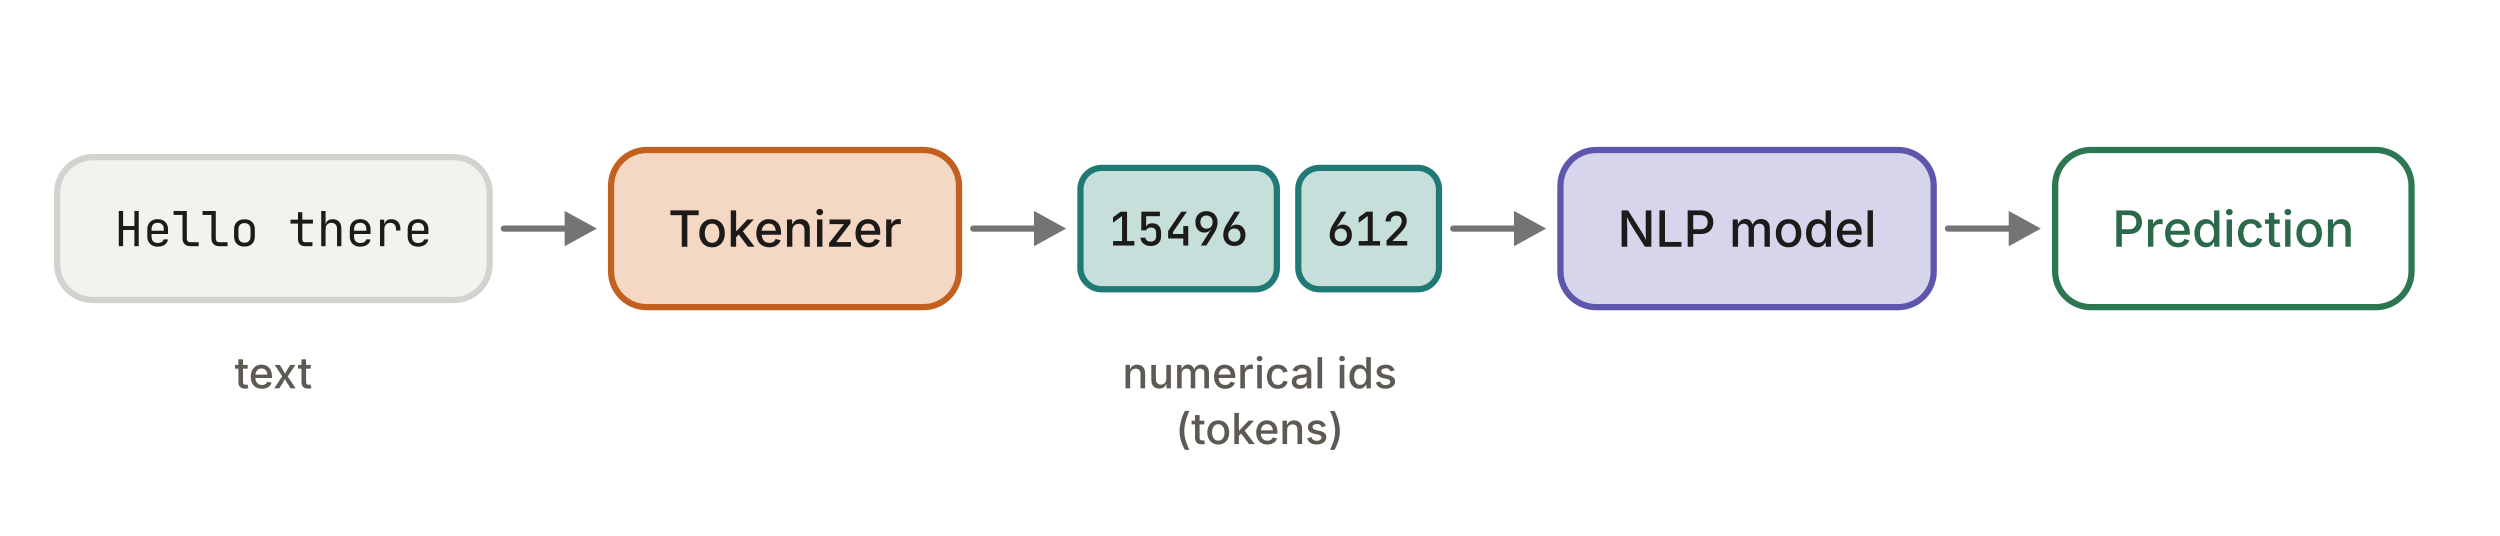
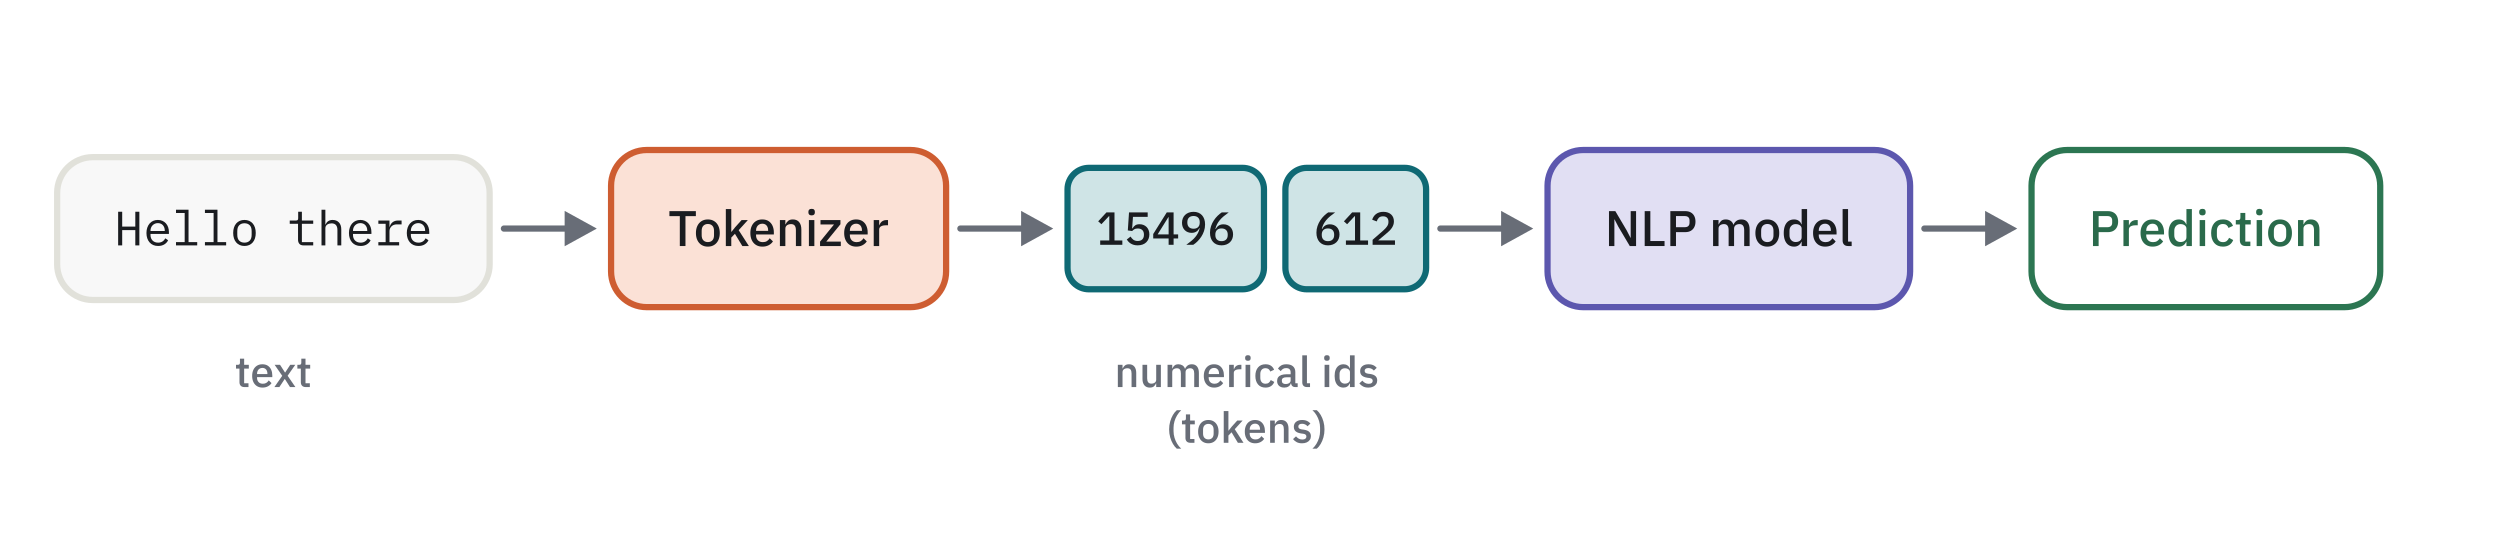
<svg xmlns="http://www.w3.org/2000/svg" width="700" height="150" viewBox="0 0 700 150" role="img" aria-label="How text reaches an NLP model: the text 'Hello there' goes into the tokenizer, which outputs the numerical ids (tokens) 15496 and 612; the NLP model turns them into a prediction.">
  <defs>
-     <path id="g-mono400-H" d="M93 0V730H183V418H417V730H507V0H417V336H183V0Z" />
-     <path id="g-mono400-e" d="M300 -10Q235 -10 186.5 16Q138 42 111.5 89.5Q85 137 85 200V350Q85 414 111.5 461Q138 508 186.5 534Q235 560 300 560Q365 560 413.5 534Q462 508 488.5 461Q515 414 515 350V253H173V200Q173 135 206 100.5Q239 66 300 66Q352 66 384 84.5Q416 103 423 140H513Q504 71 445.5 30.5Q387 -10 300 -10ZM427 313V350Q427 415 394.5 450Q362 485 300 485Q239 485 206 450Q173 415 173 350V321H434Z" />
-     <path id="g-mono400-h" d="M92 0V730H182V550V445H201L182 424Q182 489 221 524.5Q260 560 329 560Q412 560 461 509Q510 458 510 370V0H420V360Q420 419 388.5 451.5Q357 484 303 484Q247 484 214.5 449Q182 414 182 350V0Z" />
-     <path id="g-mono400-l" d="M375 0Q327 0 291 19Q255 38 235 73Q215 108 215 155V648H30V730H305V155Q305 121 324 101.5Q343 82 375 82H550V0Z" />
-     <path id="g-mono400-o" d="M300 -8Q234 -8 186 17Q138 42 111.5 89.5Q85 137 85 202V348Q85 414 111.5 461Q138 508 186 533Q234 558 300 558Q366 558 414 533Q462 508 488.5 461Q515 414 515 349V202Q515 137 488.5 89.5Q462 42 414 17Q366 -8 300 -8ZM300 72Q359 72 392 105Q425 138 425 202V348Q425 412 392 445Q359 478 300 478Q242 478 208.5 445Q175 412 175 348V202Q175 138 208.5 105Q242 72 300 72Z" />
-     <path id="g-mono400-r" d="M111 0V550H199V445H220L191 380Q191 469 229.5 514.5Q268 560 344 560Q431 560 482.5 505.5Q534 451 534 358V325H444V350Q444 415 412.5 449.5Q381 484 323 484Q266 484 233.5 449Q201 414 201 350V0Z" />
-     <path id="g-mono400-t" d="M360 0Q289 0 249.5 38Q210 76 210 145V468H55V550H210V705H300V550H520V468H300V145Q300 82 360 82H510V0Z" />
-     <path id="g-mono500-five" d="M298 -10Q203 -10 144 38.5Q85 87 78 169H185Q190 129 219 107Q248 85 299 85Q356 85 385.5 115.5Q415 146 415 201V272Q415 328 386 358.5Q357 389 300 389Q264 389 238 372.5Q212 356 200 327H93L98 730H496V632H201L199 405H227L198 379Q198 426 235 453Q272 480 334 480Q423 480 472.5 425.5Q522 371 522 272V201Q522 104 463 47Q404 -10 298 -10Z" />
-     <path id="g-mono500-four" d="M400 0V152H73V314L357 730H477L177 288V249H400V420H507V0Z" />
-     <path id="g-mono500-nine" d="M177 0 389 336 384 339Q364 310 330.5 294.5Q297 279 256 279Q197 279 153 307Q109 335 85 386Q61 437 61 505Q61 576 91 628.5Q121 681 174.5 710.5Q228 740 299 740Q371 740 425 710Q479 680 509 626Q539 572 539 500Q539 447 522.5 392Q506 337 475 287L297 0ZM300 363Q360 363 396 402Q432 441 432 505Q432 569 396 608Q360 647 300 647Q240 647 204 608Q168 569 168 505Q168 441 204 402Q240 363 300 363Z" />
-     <path id="g-mono500-one" d="M87 0V96H281V636L86 491V608L253 730H389V96H546V0Z" />
-     <path id="g-mono500-six" d="M301 -10Q229 -10 175 20Q121 50 91 104.5Q61 159 61 230Q61 284 77.5 338.5Q94 393 125 443L303 730H423L211 394L216 391Q236 420 269.5 435.5Q303 451 344 451Q403 451 447 423Q491 395 515 344.5Q539 294 539 225Q539 155 509 102Q479 49 426 19.5Q373 -10 301 -10ZM300 83Q360 83 396 122Q432 161 432 225Q432 289 396 328Q360 367 300 367Q240 367 204 328Q168 289 168 225Q168 161 204 122Q240 83 300 83Z" />
-     <path id="g-mono500-two" d="M85 0V107L311 340Q363 394 387.5 437.5Q412 481 412 524Q412 580 381.5 612Q351 644 298 644Q240 644 206.5 610.5Q173 577 173 519H65Q67 587 96 636.5Q125 686 177 713Q229 740 299 740Q366 740 416 714Q466 688 493 641Q520 594 520 530Q520 465 486.5 403Q453 341 377 265L212 98H531V0Z" />
-     <path id="g-sans500-L" d="M165 0V1490H393V196H1068V0Z" />
-     <path id="g-sans500-N" d="M165 0V1490H428L989 603Q1017 559 1052 498Q1087 437 1126 360.5Q1165 284 1203 194H1175Q1166 279 1161.5 362.5Q1157 446 1155 519Q1153 592 1153 642V1490H1384V0H1120L617 793Q577 858 538.5 924Q500 990 453.5 1076.5Q407 1163 340 1287H376Q381 1177 386 1081.5Q391 986 393.5 912.5Q396 839 396 795V0Z" />
-     <path id="g-sans500-P" d="M165 0V1490H699Q871 1490 986 1426Q1101 1362 1158 1253Q1215 1144 1215 1006Q1215 868 1157.5 758.5Q1100 649 985 585.5Q870 522 697 522H332V715H675Q785 715 853 753Q921 791 952.5 857Q984 923 984 1006Q984 1090 952.5 1155.5Q921 1221 852.5 1258Q784 1295 673 1295H393V0Z" />
-     <path id="g-sans500-T" d="M90 1294V1490H1247V1294H784V0H555V1294Z" />
-     <path id="g-sans500-a" d="M461 -25Q355 -25 269 14.5Q183 54 133 130Q83 206 83 316Q83 411 119.5 472Q156 533 218.5 569Q281 605 357.5 623Q434 641 513 650Q612 662 674 669.5Q736 677 765.5 694.5Q795 712 795 751V757Q795 820 771 863Q747 906 699.5 929.5Q652 953 581 953Q508 953 455.5 930.5Q403 908 370.5 873Q338 838 322 800L115 854Q153 954 224 1015Q295 1076 387 1104Q479 1132 577 1132Q645 1132 721 1116Q797 1100 864 1058Q931 1016 973 940Q1015 864 1015 742V0H802V153H791Q769 110 726 69Q683 28 617.5 1.5Q552 -25 461 -25ZM510 152Q600 152 664 187Q728 222 762 280Q796 338 796 403V546Q784 534 750.5 524.5Q717 515 674 507.5Q631 500 591 495Q551 490 525 487Q463 479 411.5 460Q360 441 329.5 406Q299 371 299 313Q299 260 326.5 224Q354 188 401 170Q448 152 510 152Z" />
-     <path id="g-sans500-c" d="M618 -23Q460 -23 343 49Q226 121 161 251Q96 381 96 553Q96 727 161 857.5Q226 988 343 1060Q460 1132 618 1132Q705 1132 781 1109.5Q857 1087 918.5 1044.5Q980 1002 1022.5 940.5Q1065 879 1086 802L877 752Q866 795 843 830.5Q820 866 787.5 892Q755 918 712.5 932Q670 946 619 946Q518 946 451.5 892.5Q385 839 352.5 750Q320 661 320 553Q320 446 352.5 357.5Q385 269 451.5 216Q518 163 619 163Q671 163 714 177.5Q757 192 791 218.5Q825 245 848 282.5Q871 320 881 365L1089 315Q1069 236 1026 173.5Q983 111 921.5 67Q860 23 783 0Q706 -23 618 -23Z" />
-     <path id="g-sans500-d" d="M564 -22Q428 -22 322 47.5Q216 117 156 246.5Q96 376 96 556Q96 738 157 867Q218 996 324 1064Q430 1132 564 1132Q668 1132 731.5 1097.5Q795 1063 831 1017Q867 971 886 936H898V1490H1118V0H904V175H886Q867 139 830 93Q793 47 729 12.5Q665 -22 564 -22ZM612 165Q706 165 770.5 215Q835 265 868.5 353.5Q902 442 902 558Q902 675 869 761.5Q836 848 771.5 896.5Q707 945 612 945Q515 945 450.5 894Q386 843 353.5 755.5Q321 668 321 558Q321 447 354 358Q387 269 452 217Q517 165 612 165Z" />
-     <path id="g-sans500-e" d="M630 -23Q465 -23 345 48Q225 119 160.5 248Q96 377 96 551Q96 723 159.5 854Q223 985 339 1058.5Q455 1132 611 1132Q707 1132 796 1100.5Q885 1069 956 1002Q1027 935 1068.5 828.5Q1110 722 1110 570V492H219V656H997L894 602Q894 705 862 783.5Q830 862 767.5 906Q705 950 611 950Q518 950 452 905Q386 860 351.5 786.5Q317 713 317 626V514Q317 399 356.5 319.5Q396 240 467 199.5Q538 159 632 159Q694 159 744 176.5Q794 194 830.5 229.5Q867 265 886 317L1093 268Q1066 182 1002.5 116Q939 50 844.5 13.5Q750 -23 630 -23Z" />
-     <path id="g-sans500-i" d="M148 0V1118H368V0ZM259 1289Q202 1289 161.5 1327Q121 1365 121 1419Q121 1474 161.5 1512Q202 1550 259 1550Q316 1550 357 1512Q398 1474 398 1419Q398 1365 357 1327Q316 1289 259 1289Z" />
-     <path id="g-sans500-k" d="M351 377V646H388L829 1118H1093L588 577H551ZM148 0V1490H368V0ZM852 0 455 528 607 684 1124 0Z" />
-     <path id="g-sans500-l" d="M368 1490V0H148V1490Z" />
-     <path id="g-sans500-m" d="M148 0V1118H357L363 859H346Q370 954 420 1015Q470 1076 537 1106.5Q604 1137 677 1137Q799 1137 874 1061.5Q949 986 975 851H947Q969 943 1023 1007Q1077 1071 1153.5 1104Q1230 1137 1317 1137Q1416 1137 1496.5 1094Q1577 1051 1624 966Q1671 881 1671 754V0H1451V732Q1451 844 1388.5 894Q1326 944 1241 944Q1172 944 1122 915Q1072 886 1045 834.5Q1018 783 1018 716V0H801V746Q801 836 743.5 890Q686 944 597 944Q536 944 483.5 915.5Q431 887 399.5 831.5Q368 776 368 695V0Z" />
-     <path id="g-sans500-n" d="M368 662V0H148V1118H358L360 844H337Q386 994 479 1063Q572 1132 704 1132Q818 1132 903 1084Q988 1036 1036 942.5Q1084 849 1084 710V0H864V683Q864 804 801 872Q738 940 628 940Q554 940 495 907.5Q436 875 402 813Q368 751 368 662Z" />
-     <path id="g-sans500-o" d="M618 -23Q461 -23 343.5 49Q226 121 161 251Q96 381 96 553Q96 727 161 857.5Q226 988 343.5 1060Q461 1132 618 1132Q776 1132 893.5 1060Q1011 988 1076 857.5Q1141 727 1141 553Q1141 381 1076 251Q1011 121 893.5 49Q776 -23 618 -23ZM618 163Q720 163 786.5 216.5Q853 270 885.5 358.5Q918 447 918 553Q918 660 885.5 749.5Q853 839 786.5 892.5Q720 946 618 946Q517 946 451 892.5Q385 839 352.5 750Q320 661 320 553Q320 447 352.5 358.5Q385 270 451 216.5Q517 163 618 163Z" />
-     <path id="g-sans500-parenleft" d="M202 607Q202 771 235.5 949.5Q269 1128 327 1293.5Q385 1459 460 1581H669Q594 1425 539 1255.5Q484 1086 455 920Q426 754 426 607Q426 475 451.5 340Q477 205 531 53.5Q585 -98 669 -279H460Q333 -64 267.5 161Q202 386 202 607Z" />
-     <path id="g-sans500-parenright" d="M86 -279Q173 -94 226.5 58.5Q280 211 305 345Q330 479 330 607Q330 754 300.5 920Q271 1086 216.5 1255.5Q162 1425 86 1581H296Q371 1459 429.5 1293.5Q488 1128 521 949Q554 770 554 607Q554 383 487.5 158Q421 -67 296 -279Z" />
-     <path id="g-sans500-r" d="M148 0V1118H361V938H373Q404 1030 481 1082Q558 1134 656 1134Q677 1134 704 1132.5Q731 1131 749 1128V918Q737 922 703 926Q669 930 634 930Q558 930 497 898Q436 866 402 809.5Q368 753 368 679V0Z" />
-     <path id="g-sans500-s" d="M549 -23Q428 -23 333.5 12Q239 47 178.5 115.5Q118 184 98 283L305 326Q328 239 391 197Q454 155 551 155Q657 155 720 199.5Q783 244 783 306Q783 360 744.5 395Q706 430 626 447L438 490Q282 525 206 602Q130 679 130 799Q130 899 186 974Q242 1049 339 1090.5Q436 1132 563 1132Q684 1132 770 1097Q856 1062 909.5 999Q963 936 986 853L789 810Q768 869 716 913.5Q664 958 565 958Q474 958 413 917Q352 876 352 813Q352 757 392.5 722.5Q433 688 525 667L705 627Q860 592 935 517Q1010 442 1010 325Q1010 223 951.5 144.5Q893 66 789.5 21.5Q686 -23 549 -23Z" />
-     <path id="g-sans500-t" d="M626 1118V939H20V1118ZM183 1384H403V302Q403 235 431.5 203.5Q460 172 525 172Q542 172 570 176Q598 180 618 184L657 8Q622 -4 582 -9.5Q542 -15 503 -15Q351 -15 267 63.5Q183 142 183 284Z" />
-     <path id="g-sans500-u" d="M529 -14Q415 -14 329 34Q243 82 195.5 176Q148 270 148 408V1118H368V435Q368 314 431.5 246Q495 178 604 178Q679 178 737.5 210.5Q796 243 830 305.5Q864 368 864 456V1118H1084V0H874L873 274H894Q845 122 751 54Q657 -14 529 -14Z" />
-     <path id="g-sans500-x" d="M57 0 496 659 495 489 80 1118H328L454 914Q506 830 545.5 753Q585 676 626 604H525Q568 676 604 753Q640 830 694 914L823 1118H1067L648 483V648L1084 0H837L687 238Q635 321 596 396Q557 471 516 541H618Q578 471 542 396Q506 321 454 238L302 0Z" />
-     <path id="g-sans500-z" d="M124 0V150L726 916V926H143V1118H1001V956L422 202V192H1021V0Z" />
+     <path id="g-mono400-H" d="M436 317H164V0H80V698H164V390H436V698H520V0H436Z" />
+     <path id="g-mono400-e" d="M309 -12Q253 -12 208.5 7Q164 26 132.5 61.5Q101 97 84 146.5Q67 196 67 257Q67 319 84.5 369Q102 419 133 454.5Q164 490 207.5 509Q251 528 304 528Q356 528 398.5 509Q441 490 471 456.5Q501 423 517 377Q533 331 533 276V238H151V214Q151 180 162 151Q173 122 193.5 101Q214 80 243.5 68.5Q273 57 309 57Q361 57 399 81Q437 105 457 147L516 107Q493 55 439.5 21.5Q386 -12 309 -12ZM304 462Q271 462 243 450Q215 438 194.5 417Q174 396 162.5 367.5Q151 339 151 305V298H447V309Q447 343 436.5 371Q426 399 407.5 419.5Q389 440 362.5 451Q336 462 304 462Z" />
+     <path id="g-mono400-h" d="M98 740H178V432H182Q190 451 202 468.5Q214 486 231.5 499Q249 512 273 520Q297 528 329 528Q410 528 459 476.5Q508 425 508 331V0H428V317Q428 388 397 422.5Q366 457 306 457Q282 457 259 451Q236 445 218 433Q200 421 189 402Q178 383 178 358V0H98Z" />
+     <path id="g-mono400-l" d="M80 68H260V672H80V740H340V68H520V0H80Z" />
+     <path id="g-mono400-o" d="M300 -12Q246 -12 202.5 7Q159 26 128.5 61.5Q98 97 82 146.5Q66 196 66 258Q66 319 82 369Q98 419 128.5 454.5Q159 490 202.5 509Q246 528 300 528Q354 528 397.5 509Q441 490 471.5 454.5Q502 419 518 369Q534 319 534 258Q534 196 518 146.5Q502 97 471.5 61.5Q441 26 397.5 7Q354 -12 300 -12ZM300 57Q367 57 408 97Q449 137 449 221V295Q449 379 408 419Q367 459 300 459Q233 459 192 419Q151 379 151 295V221Q151 137 192 97Q233 57 300 57Z" />
+     <path id="g-mono400-r" d="M77 68H228V448H77V516H308V386H313Q329 447 373.5 481.5Q418 516 487 516H559V436H462Q393 436 350.5 396Q308 356 308 291V68H508V0H77Z" />
+     <path id="g-mono400-t" d="M325 0Q266 0 238.5 33Q211 66 211 118V448H39V516H167Q193 516 203.5 526.5Q214 537 214 563V698H291V516H526V448H291V68H526V0Z" />
+     <path id="g-mono500-five" d="M511 601H194L176 353H184Q208 394 242 418.5Q276 443 335 443Q380 443 418.5 428Q457 413 485.5 385Q514 357 530.5 316.5Q547 276 547 225Q547 173 530 129.5Q513 86 481 54.5Q449 23 402 5.5Q355 -12 295 -12Q248 -12 211.5 -1.5Q175 9 146.5 26.5Q118 44 97 66.5Q76 89 60 113L142 177Q155 157 169.5 139.5Q184 122 202 109Q220 96 243.5 89Q267 82 297 82Q362 82 396 117.5Q430 153 430 214V222Q430 283 395.5 317Q361 351 297 351Q250 351 223 334Q196 317 176 296L83 309L109 698H511Z" />
+     <path id="g-mono500-four" d="M362 0V136H30V232L322 698H469V224H567V136H469V0ZM125 224H362V595H356Z" />
+     <path id="g-mono500-nine" d="M547 438Q547 362 524 295Q501 228 464 172Q427 116 382 72Q337 28 293 0H143Q203 43 251 83Q299 123 334.5 165Q370 207 394 253.5Q418 300 431 357L424 359Q413 338 398 319.5Q383 301 363 287Q343 273 317 265Q291 257 258 257Q213 257 175 272Q137 287 109 315.5Q81 344 65.5 384Q50 424 50 474Q50 526 67.5 569.5Q85 613 117.5 644Q150 675 196 692.5Q242 710 298 710Q356 710 402.5 691Q449 672 481 636.5Q513 601 530 551Q547 501 547 438ZM299 346Q362 346 397 380.5Q432 415 432 478V488Q432 551 397 585.5Q362 620 299 620Q235 620 200 585.5Q165 551 165 488V478Q165 415 200 380.5Q235 346 299 346Z" />
+     <path id="g-mono500-one" d="M88 0V93H284V616H276L114 443L45 505L223 698H396V93H565V0Z" />
+     <path id="g-mono500-six" d="M302 -12Q243 -12 197 7Q151 26 119 61.5Q87 97 70 147Q53 197 53 260Q53 336 76 403Q99 470 136 526Q173 582 218 625.5Q263 669 307 698H457Q397 655 349 615Q301 575 265.5 533Q230 491 206 444.5Q182 398 169 341L176 339Q187 360 202 378.5Q217 397 237 411Q257 425 283 433Q309 441 342 441Q387 441 425 426Q463 411 491 382.5Q519 354 534.5 314Q550 274 550 224Q550 172 532.5 128.5Q515 85 482.5 54Q450 23 404 5.5Q358 -12 302 -12ZM301 78Q365 78 400 112.5Q435 147 435 210V220Q435 283 400 317.5Q365 352 301 352Q238 352 203 317.5Q168 283 168 220V210Q168 147 203 112.5Q238 78 301 78Z" />
+     <path id="g-mono500-two" d="M545 0H63V107L291 306Q345 354 374.5 397Q404 440 404 488V499Q404 554 374 583.5Q344 613 287 613Q229 613 197.5 582Q166 551 152 503L54 540Q64 573 83 603.5Q102 634 131.5 658Q161 682 201.5 696Q242 710 295 710Q349 710 391.5 694.5Q434 679 463 652Q492 625 507 587.5Q522 550 522 505Q522 463 509.5 427.5Q497 392 474.5 359.5Q452 327 421 297Q390 267 353 237L184 95H545Z" />
+     <path id="g-sans500-L" d="M483 0H86V698H199V100H483Z" />
+     <path id="g-sans500-N" d="M502 0 274 385 197 534H194V382V0H86V698H213L440 313L517 164H520V316V698H628V0Z" />
+     <path id="g-sans500-P" d="M199 0H86V698H386Q450 698 495.5 672Q541 646 565 599Q589 552 589 488Q589 425 565 378Q541 331 495.5 304.5Q450 278 386 278H199ZM199 599V377H379Q407 377 427.5 387Q448 397 459 416.5Q470 436 470 464V512Q470 541 459 560Q448 579 427.5 589Q407 599 379 599Z" />
+     <path id="g-sans500-T" d="M553 598H345V0H232V598H24V698H553Z" />
+     <path id="g-sans500-a" d="M520 0H459Q429 0 407.5 13.5Q386 27 375 52Q364 77 364 111V120L395 87H360Q345 39 305 13.5Q265 -12 208 -12Q128 -12 84 30Q40 72 40 143Q40 195 65.5 229.5Q91 264 140 281.5Q189 299 262 299H356V343Q356 390 330 416.5Q304 443 249 443Q204 443 174.5 422.5Q145 402 125 372L60 431Q86 475 133.5 503.5Q181 532 256 532Q356 532 410.5 484.5Q465 437 465 350V89H520ZM356 229H264Q207 229 179 211Q151 193 151 159V141Q151 107 175 89Q199 71 239 71Q273 71 299 81Q325 91 340.5 110Q356 129 356 154Z" />
+     <path id="g-sans500-c" d="M279 -12Q166 -12 104 61.5Q42 135 42 260Q42 385 104 458.5Q166 532 279 532Q357 532 407 497Q457 462 479 404L389 362Q378 398 350 419.5Q322 441 279 441Q219 441 188 403.5Q157 366 157 306V214Q157 154 188 116Q219 78 279 78Q326 78 355 101.5Q384 125 401 164L483 120Q458 56 406 22Q354 -12 279 -12Z" />
+     <path id="g-sans500-d" d="M405 0V86H400Q382 40 344 14Q306 -12 254 -12Q189 -12 142.5 20.5Q96 53 71.5 114Q47 175 47 260Q47 346 71.5 406.5Q96 467 142.5 499.5Q189 532 254 532Q306 532 345 506.5Q384 481 400 434H405V740H514V0ZM287 80Q320 80 346.5 91.5Q373 103 389 123.5Q405 144 405 174V350Q405 377 389 397Q373 417 346.5 428Q320 439 287 439Q231 439 196.5 402Q162 365 162 305V215Q162 155 196.5 117.5Q231 80 287 80Z" />
+     <path id="g-sans500-e" d="M283 -12Q209 -12 155 21.5Q101 55 71.5 116Q42 177 42 260Q42 343 71 403.5Q100 464 153 498Q206 532 280 532Q357 532 408.5 497.5Q460 463 486 404Q512 345 512 273V232H156V215Q156 155 191.5 116.5Q227 78 293 78Q341 78 374 99Q407 120 429 156L494 93Q464 46 409.5 17Q355 -12 283 -12ZM282 447Q244 447 215.5 429.5Q187 412 171.5 381.5Q156 351 156 311V304H398V314Q398 354 384 384Q370 414 344 430.5Q318 447 282 447Z" />
+     <path id="g-sans500-i" d="M133 613Q99 613 83.5 629Q68 645 68 670V687Q68 712 83.5 728Q99 744 133 744Q167 744 182 728Q197 712 197 687V670Q197 645 182 629Q167 613 133 613ZM78 0V520H187V0Z" />
+     <path id="g-sans500-k" d="M78 0V740H187V385V285H192L265 377L394 520H519L335 317L539 0H408L260 245L187 169V0Z" />
+     <path id="g-sans500-l" d="M259 0H190Q134 0 106 29.5Q78 59 78 109V740H187V89H259Z" />
+     <path id="g-sans500-m" d="M187 0H78V520H187V434H192Q208 475 240.5 503.5Q273 532 332 532Q384 532 425 506.5Q466 481 485 426H488Q502 469 542 500.5Q582 532 646 532Q724 532 766.5 479Q809 426 809 330V0H700V317Q700 378 677 408.5Q654 439 605 439Q578 439 553 429.5Q528 420 513 400Q498 380 498 350V0H389V317Q389 378 366 408.5Q343 439 295 439Q268 439 243 429.5Q218 420 202.5 400Q187 380 187 350Z" />
+     <path id="g-sans500-n" d="M187 0H78V520H187V434H192Q209 476 243.5 504Q278 532 338 532Q418 532 462.5 479Q507 426 507 330V0H398V317Q398 378 374.5 408.5Q351 439 300 439Q271 439 245.5 429.5Q220 420 203.5 400Q187 380 187 350Z" />
+     <path id="g-sans500-o" d="M281 -12Q208 -12 154.5 21.5Q101 55 71.5 116Q42 177 42 260Q42 343 71.5 404Q101 465 154.5 498.5Q208 532 281 532Q353 532 406.5 498.5Q460 465 489.5 404Q519 343 519 260Q519 177 489.5 116Q460 55 406.5 21.5Q353 -12 281 -12ZM281 79Q337 79 370.5 113.5Q404 148 404 216V304Q404 372 370.5 406.5Q337 441 281 441Q226 441 191.5 406.5Q157 372 157 304V216Q157 148 191.5 113.5Q226 79 281 79Z" />
+     <path id="g-sans500-parenleft" d="M63 312Q63 409 87 494.5Q111 580 151 648.5Q191 717 242 760H345Q291 710 250.5 643.5Q210 577 188 502Q166 427 166 351V271Q166 194 188.5 118Q211 42 251 -23.5Q291 -89 345 -137H241Q193 -95 152.5 -27Q112 41 87.5 128Q63 215 63 312Z" />
+     <path id="g-sans500-parenright" d="M273 312Q273 215 249 128.5Q225 42 184.5 -26.5Q144 -95 94 -137H-8Q46 -89 86 -22.5Q126 44 148 119.5Q170 195 170 271V351Q170 428 148 503.5Q126 579 86 645Q46 711 -8 760H95Q145 717 185 649Q225 581 249 495Q273 409 273 312Z" />
+     <path id="g-sans500-r" d="M187 0H78V520H187V417H192Q200 443 217.5 466.5Q235 490 264 505Q293 520 335 520H364V415H321Q278 415 248 405Q218 395 202.5 377Q187 359 187 332Z" />
+     <path id="g-sans500-s" d="M243 -12Q170 -12 119.5 14Q69 40 32 86L102 150Q131 116 166.5 96Q202 76 249 76Q297 76 320.5 94.5Q344 113 344 146Q344 171 327.5 188Q311 205 270 211L222 217Q170 225 131 243Q92 261 71.5 292.5Q51 324 51 372Q51 448 104.5 490Q158 532 244 532Q291 532 326 522Q361 512 388 493.5Q415 475 438 449L371 385Q351 409 318.5 426.5Q286 444 244 444Q200 444 178 426.5Q156 409 156 379Q156 349 175.5 334Q195 319 236 312L284 306Q370 293 409.5 255.5Q449 218 449 155Q449 105 423.5 67.5Q398 30 352 9Q306 -12 243 -12Z" />
+     <path id="g-sans500-t" d="M317 0H222Q166 0 136.5 30.5Q107 61 107 114V431H26V520H70Q97 520 107.5 532Q118 544 118 571V662H216V520H325V431H216V89H317Z" />
+     <path id="g-sans500-u" d="M393 0V86H388Q374 47 340.5 17.5Q307 -12 242 -12Q163 -12 118 40.5Q73 93 73 189V520H182V203Q182 143 206.5 111.5Q231 80 281 80Q310 80 335.5 90Q361 100 377 120Q393 140 393 170V520H502V0Z" />
+     <path id="g-sans500-x" d="M20 0 203 263 25 520H151L268 339H271L390 520H507L329 264L510 0H384L264 189H261L136 0Z" />
+     <path id="g-sans500-z" d="M451 0H36V88L315 431H45V520H444V436L161 89H451Z" />
  </defs>
-   <path d="M141.1 64 L159.9 64" fill="none" stroke="#757472" stroke-width="1.75" stroke-linecap="round" stroke-linejoin="round" />
-   <path d="M167.1 64 L158.1 68.95 L158.1 59.05 Z" fill="#757472" />
-   <path d="M272.52 64 L291.32 64" fill="none" stroke="#757472" stroke-width="1.75" stroke-linecap="round" stroke-linejoin="round" />
-   <path d="M298.52 64 L289.52 68.95 L289.52 59.05 Z" fill="#757472" />
-   <path d="M406.92 64 L425.72 64" fill="none" stroke="#757472" stroke-width="1.75" stroke-linecap="round" stroke-linejoin="round" />
-   <path d="M432.92 64 L423.92 68.95 L423.92 59.05 Z" fill="#757472" />
-   <path d="M545.44 64 L564.24 64" fill="none" stroke="#757472" stroke-width="1.75" stroke-linecap="round" stroke-linejoin="round" />
-   <path d="M571.44 64 L562.44 68.95 L562.44 59.05 Z" fill="#757472" />
-   <rect x="16" y="44" width="121.1" height="40" rx="10" fill="#F3F2EF" stroke="#D3D2CF" stroke-width="1.75" />
-   <g fill="#1C1B19">
-     <use href="#g-mono400-H" transform="translate(32 68.93) scale(0.0135 -0.0135)" />
-     <use href="#g-mono400-e" transform="translate(40.1 68.93) scale(0.0135 -0.0135)" />
-     <use href="#g-mono400-l" transform="translate(48.2 68.93) scale(0.0135 -0.0135)" />
-     <use href="#g-mono400-l" transform="translate(56.3 68.93) scale(0.0135 -0.0135)" />
-     <use href="#g-mono400-o" transform="translate(64.4 68.93) scale(0.0135 -0.0135)" />
-     <use href="#g-mono400-t" transform="translate(80.6 68.93) scale(0.0135 -0.0135)" />
-     <use href="#g-mono400-h" transform="translate(88.7 68.93) scale(0.0135 -0.0135)" />
-     <use href="#g-mono400-e" transform="translate(96.8 68.93) scale(0.0135 -0.0135)" />
-     <use href="#g-mono400-r" transform="translate(104.9 68.93) scale(0.0135 -0.0135)" />
-     <use href="#g-mono400-e" transform="translate(113 68.93) scale(0.0135 -0.0135)" />
+   <path d="M141.1 64 L159.9 64" fill="none" stroke="#686D77" stroke-width="1.75" stroke-linecap="round" stroke-linejoin="round" />
+   <path d="M167.1 64 L158.1 68.95 L158.1 59.05 Z" fill="#686D77" />
+   <path d="M268.91 64 L287.71 64" fill="none" stroke="#686D77" stroke-width="1.75" stroke-linecap="round" stroke-linejoin="round" />
+   <path d="M294.91 64 L285.91 68.95 L285.91 59.05 Z" fill="#686D77" />
+   <path d="M403.31 64 L422.11 64" fill="none" stroke="#686D77" stroke-width="1.75" stroke-linecap="round" stroke-linejoin="round" />
+   <path d="M429.31 64 L420.31 68.95 L420.31 59.05 Z" fill="#686D77" />
+   <path d="M538.83 64 L557.63 64" fill="none" stroke="#686D77" stroke-width="1.75" stroke-linecap="round" stroke-linejoin="round" />
+   <path d="M564.83 64 L555.83 68.95 L555.83 59.05 Z" fill="#686D77" />
+   <rect x="16" y="44" width="121.1" height="40" rx="10" fill="#F8F8F8" stroke="#E1E1DA" stroke-width="1.75" />
+   <g fill="#1A1C20">
+     <use href="#g-mono400-H" transform="translate(32 68.71) scale(0.0135 -0.0135)" />
+     <use href="#g-mono400-e" transform="translate(40.1 68.71) scale(0.0135 -0.0135)" />
+     <use href="#g-mono400-l" transform="translate(48.2 68.71) scale(0.0135 -0.0135)" />
+     <use href="#g-mono400-l" transform="translate(56.3 68.71) scale(0.0135 -0.0135)" />
+     <use href="#g-mono400-o" transform="translate(64.4 68.71) scale(0.0135 -0.0135)" />
+     <use href="#g-mono400-t" transform="translate(80.6 68.71) scale(0.0135 -0.0135)" />
+     <use href="#g-mono400-h" transform="translate(88.7 68.71) scale(0.0135 -0.0135)" />
+     <use href="#g-mono400-e" transform="translate(96.8 68.71) scale(0.0135 -0.0135)" />
+     <use href="#g-mono400-r" transform="translate(104.9 68.71) scale(0.0135 -0.0135)" />
+     <use href="#g-mono400-e" transform="translate(113 68.71) scale(0.0135 -0.0135)" />
  </g>
-   <rect x="171.1" y="42" width="97.42" height="44" rx="10" fill="#F4D8C3" stroke="#C2601F" stroke-width="1.75" />
-   <g fill="#1C1B19">
-     <use href="#g-sans500-T" transform="translate(187.1 69.09) scale(0.00683594 -0.00683594)" />
-     <use href="#g-sans500-o" transform="translate(195.15 69.09) scale(0.00683594 -0.00683594)" />
-     <use href="#g-sans500-k" transform="translate(203.6 69.09) scale(0.00683594 -0.00683594)" />
-     <use href="#g-sans500-e" transform="translate(211.11 69.09) scale(0.00683594 -0.00683594)" />
-     <use href="#g-sans500-n" transform="translate(219.34 69.09) scale(0.00683594 -0.00683594)" />
-     <use href="#g-sans500-i" transform="translate(227.76 69.09) scale(0.00683594 -0.00683594)" />
-     <use href="#g-sans500-z" transform="translate(231.29 69.09) scale(0.00683594 -0.00683594)" />
-     <use href="#g-sans500-e" transform="translate(238.88 69.09) scale(0.00683594 -0.00683594)" />
-     <use href="#g-sans500-r" transform="translate(247.11 69.09) scale(0.00683594 -0.00683594)" />
+   <rect x="171.1" y="42" width="93.81" height="44" rx="10" fill="#FBE1D6" stroke="#CE5D31" stroke-width="1.75" />
+   <g fill="#1A1C20">
+     <use href="#g-sans500-T" transform="translate(187.1 68.89) scale(0.014 -0.014)" />
+     <use href="#g-sans500-o" transform="translate(194.27 68.89) scale(0.014 -0.014)" />
+     <use href="#g-sans500-k" transform="translate(202.14 68.89) scale(0.014 -0.014)" />
+     <use href="#g-sans500-e" transform="translate(209.51 68.89) scale(0.014 -0.014)" />
+     <use href="#g-sans500-n" transform="translate(217.28 68.89) scale(0.014 -0.014)" />
+     <use href="#g-sans500-i" transform="translate(225.4 68.89) scale(0.014 -0.014)" />
+     <use href="#g-sans500-z" transform="translate(229.11 68.89) scale(0.014 -0.014)" />
+     <use href="#g-sans500-e" transform="translate(235.78 68.89) scale(0.014 -0.014)" />
+     <use href="#g-sans500-r" transform="translate(243.55 68.89) scale(0.014 -0.014)" />
  </g>
-   <rect x="302.52" y="47" width="55" height="34" rx="6" fill="#C6DFDB" stroke="#1F7A75" stroke-width="1.75" />
-   <g fill="#1C1B19">
-     <use href="#g-mono500-one" transform="translate(310.52 68.75) scale(0.013 -0.013)" />
-     <use href="#g-mono500-five" transform="translate(318.32 68.75) scale(0.013 -0.013)" />
-     <use href="#g-mono500-four" transform="translate(326.12 68.75) scale(0.013 -0.013)" />
-     <use href="#g-mono500-nine" transform="translate(333.92 68.75) scale(0.013 -0.013)" />
-     <use href="#g-mono500-six" transform="translate(341.72 68.75) scale(0.013 -0.013)" />
+   <rect x="298.91" y="47" width="55" height="34" rx="6" fill="#CFE4E6" stroke="#0F6974" stroke-width="1.75" />
+   <g fill="#1A1C20">
+     <use href="#g-mono500-one" transform="translate(306.91 68.54) scale(0.013 -0.013)" />
+     <use href="#g-mono500-five" transform="translate(314.71 68.54) scale(0.013 -0.013)" />
+     <use href="#g-mono500-four" transform="translate(322.51 68.54) scale(0.013 -0.013)" />
+     <use href="#g-mono500-nine" transform="translate(330.31 68.54) scale(0.013 -0.013)" />
+     <use href="#g-mono500-six" transform="translate(338.11 68.54) scale(0.013 -0.013)" />
  </g>
-   <rect x="363.52" y="47" width="39.4" height="34" rx="6" fill="#C6DFDB" stroke="#1F7A75" stroke-width="1.75" />
-   <g fill="#1C1B19">
-     <use href="#g-mono500-six" transform="translate(371.52 68.75) scale(0.013 -0.013)" />
-     <use href="#g-mono500-one" transform="translate(379.32 68.75) scale(0.013 -0.013)" />
-     <use href="#g-mono500-two" transform="translate(387.12 68.75) scale(0.013 -0.013)" />
+   <rect x="359.91" y="47" width="39.4" height="34" rx="6" fill="#CFE4E6" stroke="#0F6974" stroke-width="1.75" />
+   <g fill="#1A1C20">
+     <use href="#g-mono500-six" transform="translate(367.91 68.54) scale(0.013 -0.013)" />
+     <use href="#g-mono500-one" transform="translate(375.71 68.54) scale(0.013 -0.013)" />
+     <use href="#g-mono500-two" transform="translate(383.51 68.54) scale(0.013 -0.013)" />
  </g>
-   <rect x="436.92" y="42" width="104.52" height="44" rx="10" fill="#D7D5EB" stroke="#5C57AD" stroke-width="1.75" />
-   <g fill="#1C1B19">
-     <use href="#g-sans500-N" transform="translate(452.92 69.09) scale(0.00683594 -0.00683594)" />
-     <use href="#g-sans500-L" transform="translate(463.51 69.09) scale(0.00683594 -0.00683594)" />
-     <use href="#g-sans500-P" transform="translate(471.42 69.09) scale(0.00683594 -0.00683594)" />
-     <use href="#g-sans500-m" transform="translate(484.14 69.09) scale(0.00683594 -0.00683594)" />
-     <use href="#g-sans500-o" transform="translate(496.57 69.09) scale(0.00683594 -0.00683594)" />
-     <use href="#g-sans500-d" transform="translate(505.03 69.09) scale(0.00683594 -0.00683594)" />
-     <use href="#g-sans500-e" transform="translate(513.68 69.09) scale(0.00683594 -0.00683594)" />
-     <use href="#g-sans500-l" transform="translate(521.91 69.09) scale(0.00683594 -0.00683594)" />
+   <rect x="433.31" y="42" width="101.52" height="44" rx="10" fill="#E1DFF3" stroke="#5C57AE" stroke-width="1.75" />
+   <g fill="#1A1C20">
+     <use href="#g-sans500-N" transform="translate(449.31 68.89) scale(0.014 -0.014)" />
+     <use href="#g-sans500-L" transform="translate(459.31 68.89) scale(0.014 -0.014)" />
+     <use href="#g-sans500-P" transform="translate(466.49 68.89) scale(0.014 -0.014)" />
+     <use href="#g-sans500-m" transform="translate(478.57 68.89) scale(0.014 -0.014)" />
+     <use href="#g-sans500-o" transform="translate(490.92 68.89) scale(0.014 -0.014)" />
+     <use href="#g-sans500-d" transform="translate(498.79 68.89) scale(0.014 -0.014)" />
+     <use href="#g-sans500-e" transform="translate(507.07 68.89) scale(0.014 -0.014)" />
+     <use href="#g-sans500-l" transform="translate(514.84 68.89) scale(0.014 -0.014)" />
  </g>
-   <rect x="575.44" y="42" width="99.79" height="44" rx="10" fill="none" stroke="#2C7651" stroke-width="1.75" />
-   <g fill="#2A6949">
-     <use href="#g-sans500-P" transform="translate(591.44 69.09) scale(0.00683594 -0.00683594)" />
-     <use href="#g-sans500-r" transform="translate(600.42 69.09) scale(0.00683594 -0.00683594)" />
-     <use href="#g-sans500-e" transform="translate(605.57 69.09) scale(0.00683594 -0.00683594)" />
-     <use href="#g-sans500-d" transform="translate(613.79 69.09) scale(0.00683594 -0.00683594)" />
-     <use href="#g-sans500-i" transform="translate(622.44 69.09) scale(0.00683594 -0.00683594)" />
-     <use href="#g-sans500-c" transform="translate(625.97 69.09) scale(0.00683594 -0.00683594)" />
-     <use href="#g-sans500-t" transform="translate(634.05 69.09) scale(0.00683594 -0.00683594)" />
-     <use href="#g-sans500-i" transform="translate(638.82 69.09) scale(0.00683594 -0.00683594)" />
-     <use href="#g-sans500-o" transform="translate(642.34 69.09) scale(0.00683594 -0.00683594)" />
-     <use href="#g-sans500-n" transform="translate(650.8 69.09) scale(0.00683594 -0.00683594)" />
+   <rect x="568.83" y="42" width="97.63" height="44" rx="10" fill="none" stroke="#2C7652" stroke-width="1.75" />
+   <g fill="#2A6A4B">
+     <use href="#g-sans500-P" transform="translate(584.83 68.89) scale(0.014 -0.014)" />
+     <use href="#g-sans500-r" transform="translate(593.47 68.89) scale(0.014 -0.014)" />
+     <use href="#g-sans500-e" transform="translate(598.76 68.89) scale(0.014 -0.014)" />
+     <use href="#g-sans500-d" transform="translate(606.53 68.89) scale(0.014 -0.014)" />
+     <use href="#g-sans500-i" transform="translate(614.82 68.89) scale(0.014 -0.014)" />
+     <use href="#g-sans500-c" transform="translate(618.53 68.89) scale(0.014 -0.014)" />
+     <use href="#g-sans500-t" transform="translate(625.66 68.89) scale(0.014 -0.014)" />
+     <use href="#g-sans500-i" transform="translate(630.77 68.89) scale(0.014 -0.014)" />
+     <use href="#g-sans500-o" transform="translate(634.48 68.89) scale(0.014 -0.014)" />
+     <use href="#g-sans500-n" transform="translate(642.35 68.89) scale(0.014 -0.014)" />
  </g>
-   <g fill="#5E5A53">
-     <use href="#g-sans500-t" transform="translate(65.68 108.73) scale(0.00585938 -0.00585938)" />
-     <use href="#g-sans500-e" transform="translate(69.65 108.73) scale(0.00585938 -0.00585938)" />
-     <use href="#g-sans500-x" transform="translate(76.44 108.73) scale(0.00585938 -0.00585938)" />
-     <use href="#g-sans500-t" transform="translate(83.34 108.73) scale(0.00585938 -0.00585938)" />
+   <g fill="#686D77">
+     <use href="#g-sans500-t" transform="translate(65.77 108.38) scale(0.012 -0.012)" />
+     <use href="#g-sans500-e" transform="translate(70.1 108.38) scale(0.012 -0.012)" />
+     <use href="#g-sans500-x" transform="translate(76.59 108.38) scale(0.012 -0.012)" />
+     <use href="#g-sans500-t" transform="translate(82.95 108.38) scale(0.012 -0.012)" />
  </g>
-   <g fill="#5E5A53">
-     <use href="#g-sans500-n" transform="translate(314.28 108.73) scale(0.00585938 -0.00585938)" />
-     <use href="#g-sans500-u" transform="translate(321.5 108.73) scale(0.00585938 -0.00585938)" />
-     <use href="#g-sans500-m" transform="translate(328.71 108.73) scale(0.00585938 -0.00585938)" />
-     <use href="#g-sans500-e" transform="translate(339.37 108.73) scale(0.00585938 -0.00585938)" />
-     <use href="#g-sans500-r" transform="translate(346.42 108.73) scale(0.00585938 -0.00585938)" />
-     <use href="#g-sans500-i" transform="translate(351.16 108.73) scale(0.00585938 -0.00585938)" />
-     <use href="#g-sans500-c" transform="translate(354.18 108.73) scale(0.00585938 -0.00585938)" />
-     <use href="#g-sans500-a" transform="translate(361.22 108.73) scale(0.00585938 -0.00585938)" />
-     <use href="#g-sans500-l" transform="translate(368.04 108.73) scale(0.00585938 -0.00585938)" />
-     <use href="#g-sans500-i" transform="translate(374.26 108.73) scale(0.00585938 -0.00585938)" />
-     <use href="#g-sans500-d" transform="translate(377.28 108.73) scale(0.00585938 -0.00585938)" />
-     <use href="#g-sans500-s" transform="translate(384.7 108.73) scale(0.00585938 -0.00585938)" />
-     <use href="#g-sans500-parenleft" transform="translate(329.1 124.33) scale(0.00585938 -0.00585938)" />
-     <use href="#g-sans500-t" transform="translate(333.53 124.33) scale(0.00585938 -0.00585938)" />
-     <use href="#g-sans500-o" transform="translate(337.49 124.33) scale(0.00585938 -0.00585938)" />
-     <use href="#g-sans500-k" transform="translate(344.74 124.33) scale(0.00585938 -0.00585938)" />
-     <use href="#g-sans500-e" transform="translate(351.18 124.33) scale(0.00585938 -0.00585938)" />
-     <use href="#g-sans500-n" transform="translate(358.23 124.33) scale(0.00585938 -0.00585938)" />
-     <use href="#g-sans500-s" transform="translate(365.45 124.33) scale(0.00585938 -0.00585938)" />
-     <use href="#g-sans500-parenright" transform="translate(371.91 124.33) scale(0.00585938 -0.00585938)" />
+   <g fill="#686D77">
+     <use href="#g-sans500-n" transform="translate(312.06 108.38) scale(0.012 -0.012)" />
+     <use href="#g-sans500-u" transform="translate(319.02 108.38) scale(0.012 -0.012)" />
+     <use href="#g-sans500-m" transform="translate(325.98 108.38) scale(0.012 -0.012)" />
+     <use href="#g-sans500-e" transform="translate(336.56 108.38) scale(0.012 -0.012)" />
+     <use href="#g-sans500-r" transform="translate(343.22 108.38) scale(0.012 -0.012)" />
+     <use href="#g-sans500-i" transform="translate(347.82 108.38) scale(0.012 -0.012)" />
+     <use href="#g-sans500-c" transform="translate(351 108.38) scale(0.012 -0.012)" />
+     <use href="#g-sans500-a" transform="translate(357.11 108.38) scale(0.012 -0.012)" />
+     <use href="#g-sans500-l" transform="translate(363.7 108.38) scale(0.012 -0.012)" />
+     <use href="#g-sans500-i" transform="translate(369.95 108.38) scale(0.012 -0.012)" />
+     <use href="#g-sans500-d" transform="translate(373.13 108.38) scale(0.012 -0.012)" />
+     <use href="#g-sans500-s" transform="translate(380.23 108.38) scale(0.012 -0.012)" />
+     <use href="#g-sans500-parenleft" transform="translate(326.6 123.98) scale(0.012 -0.012)" />
+     <use href="#g-sans500-t" transform="translate(330.64 123.98) scale(0.012 -0.012)" />
+     <use href="#g-sans500-o" transform="translate(334.97 123.98) scale(0.012 -0.012)" />
+     <use href="#g-sans500-k" transform="translate(341.71 123.98) scale(0.012 -0.012)" />
+     <use href="#g-sans500-e" transform="translate(348.04 123.98) scale(0.012 -0.012)" />
+     <use href="#g-sans500-n" transform="translate(354.7 123.98) scale(0.012 -0.012)" />
+     <use href="#g-sans500-s" transform="translate(361.66 123.98) scale(0.012 -0.012)" />
+     <use href="#g-sans500-parenright" transform="translate(367.58 123.98) scale(0.012 -0.012)" />
  </g>
</svg>
